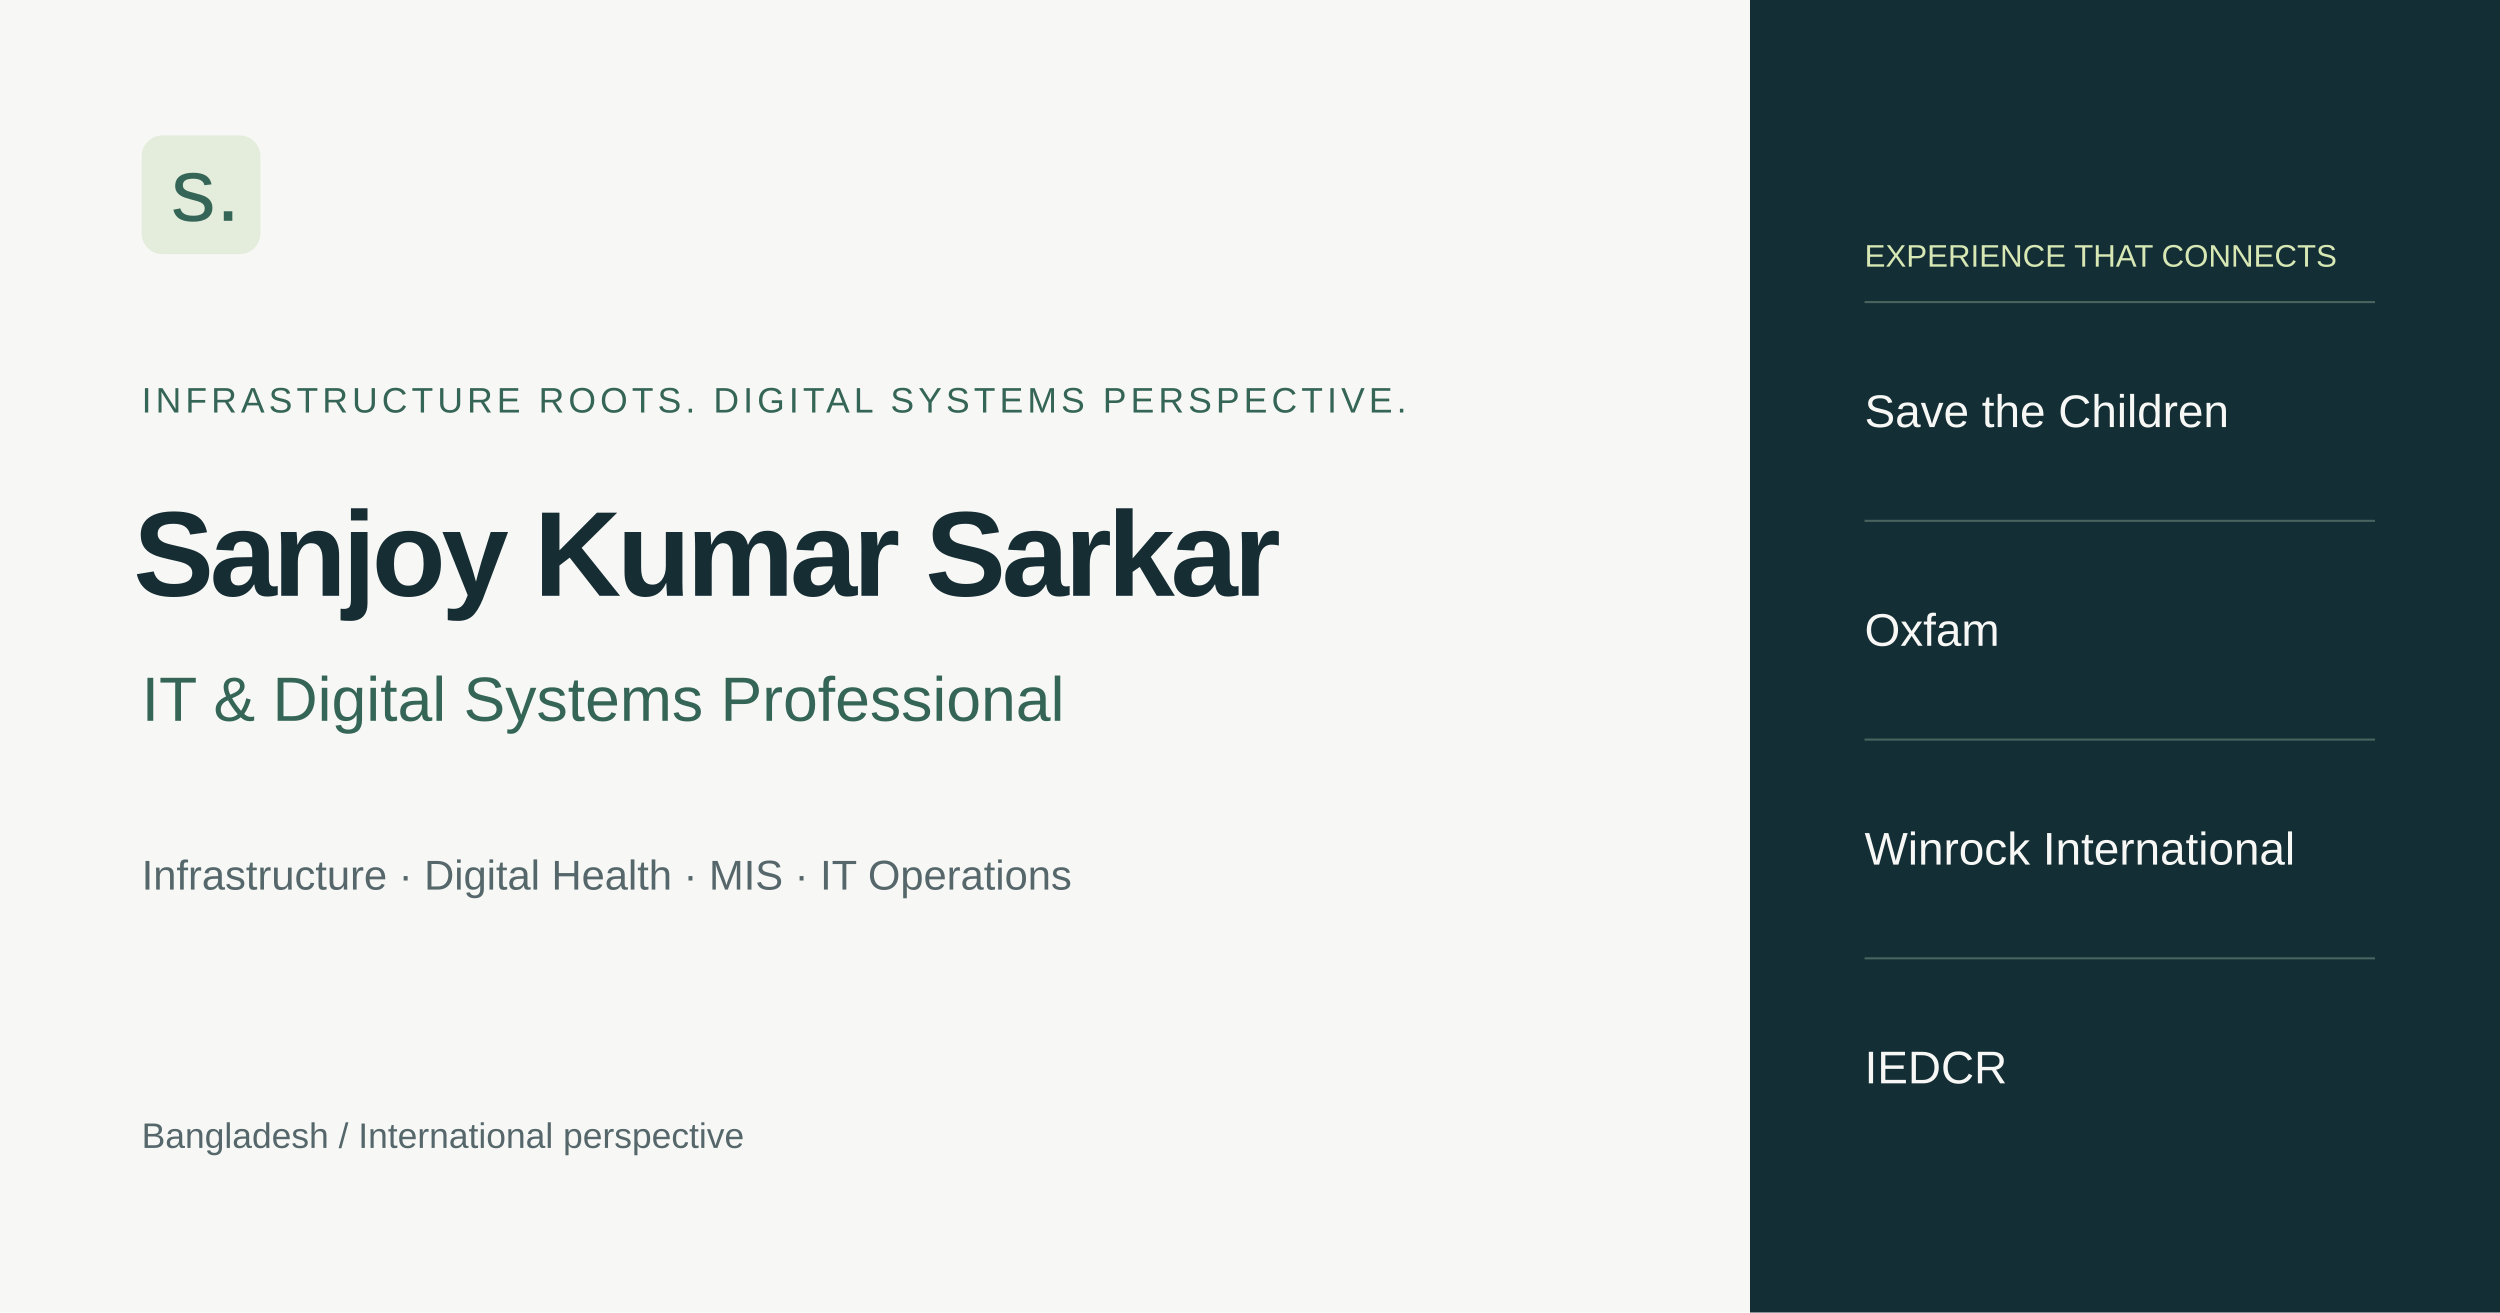
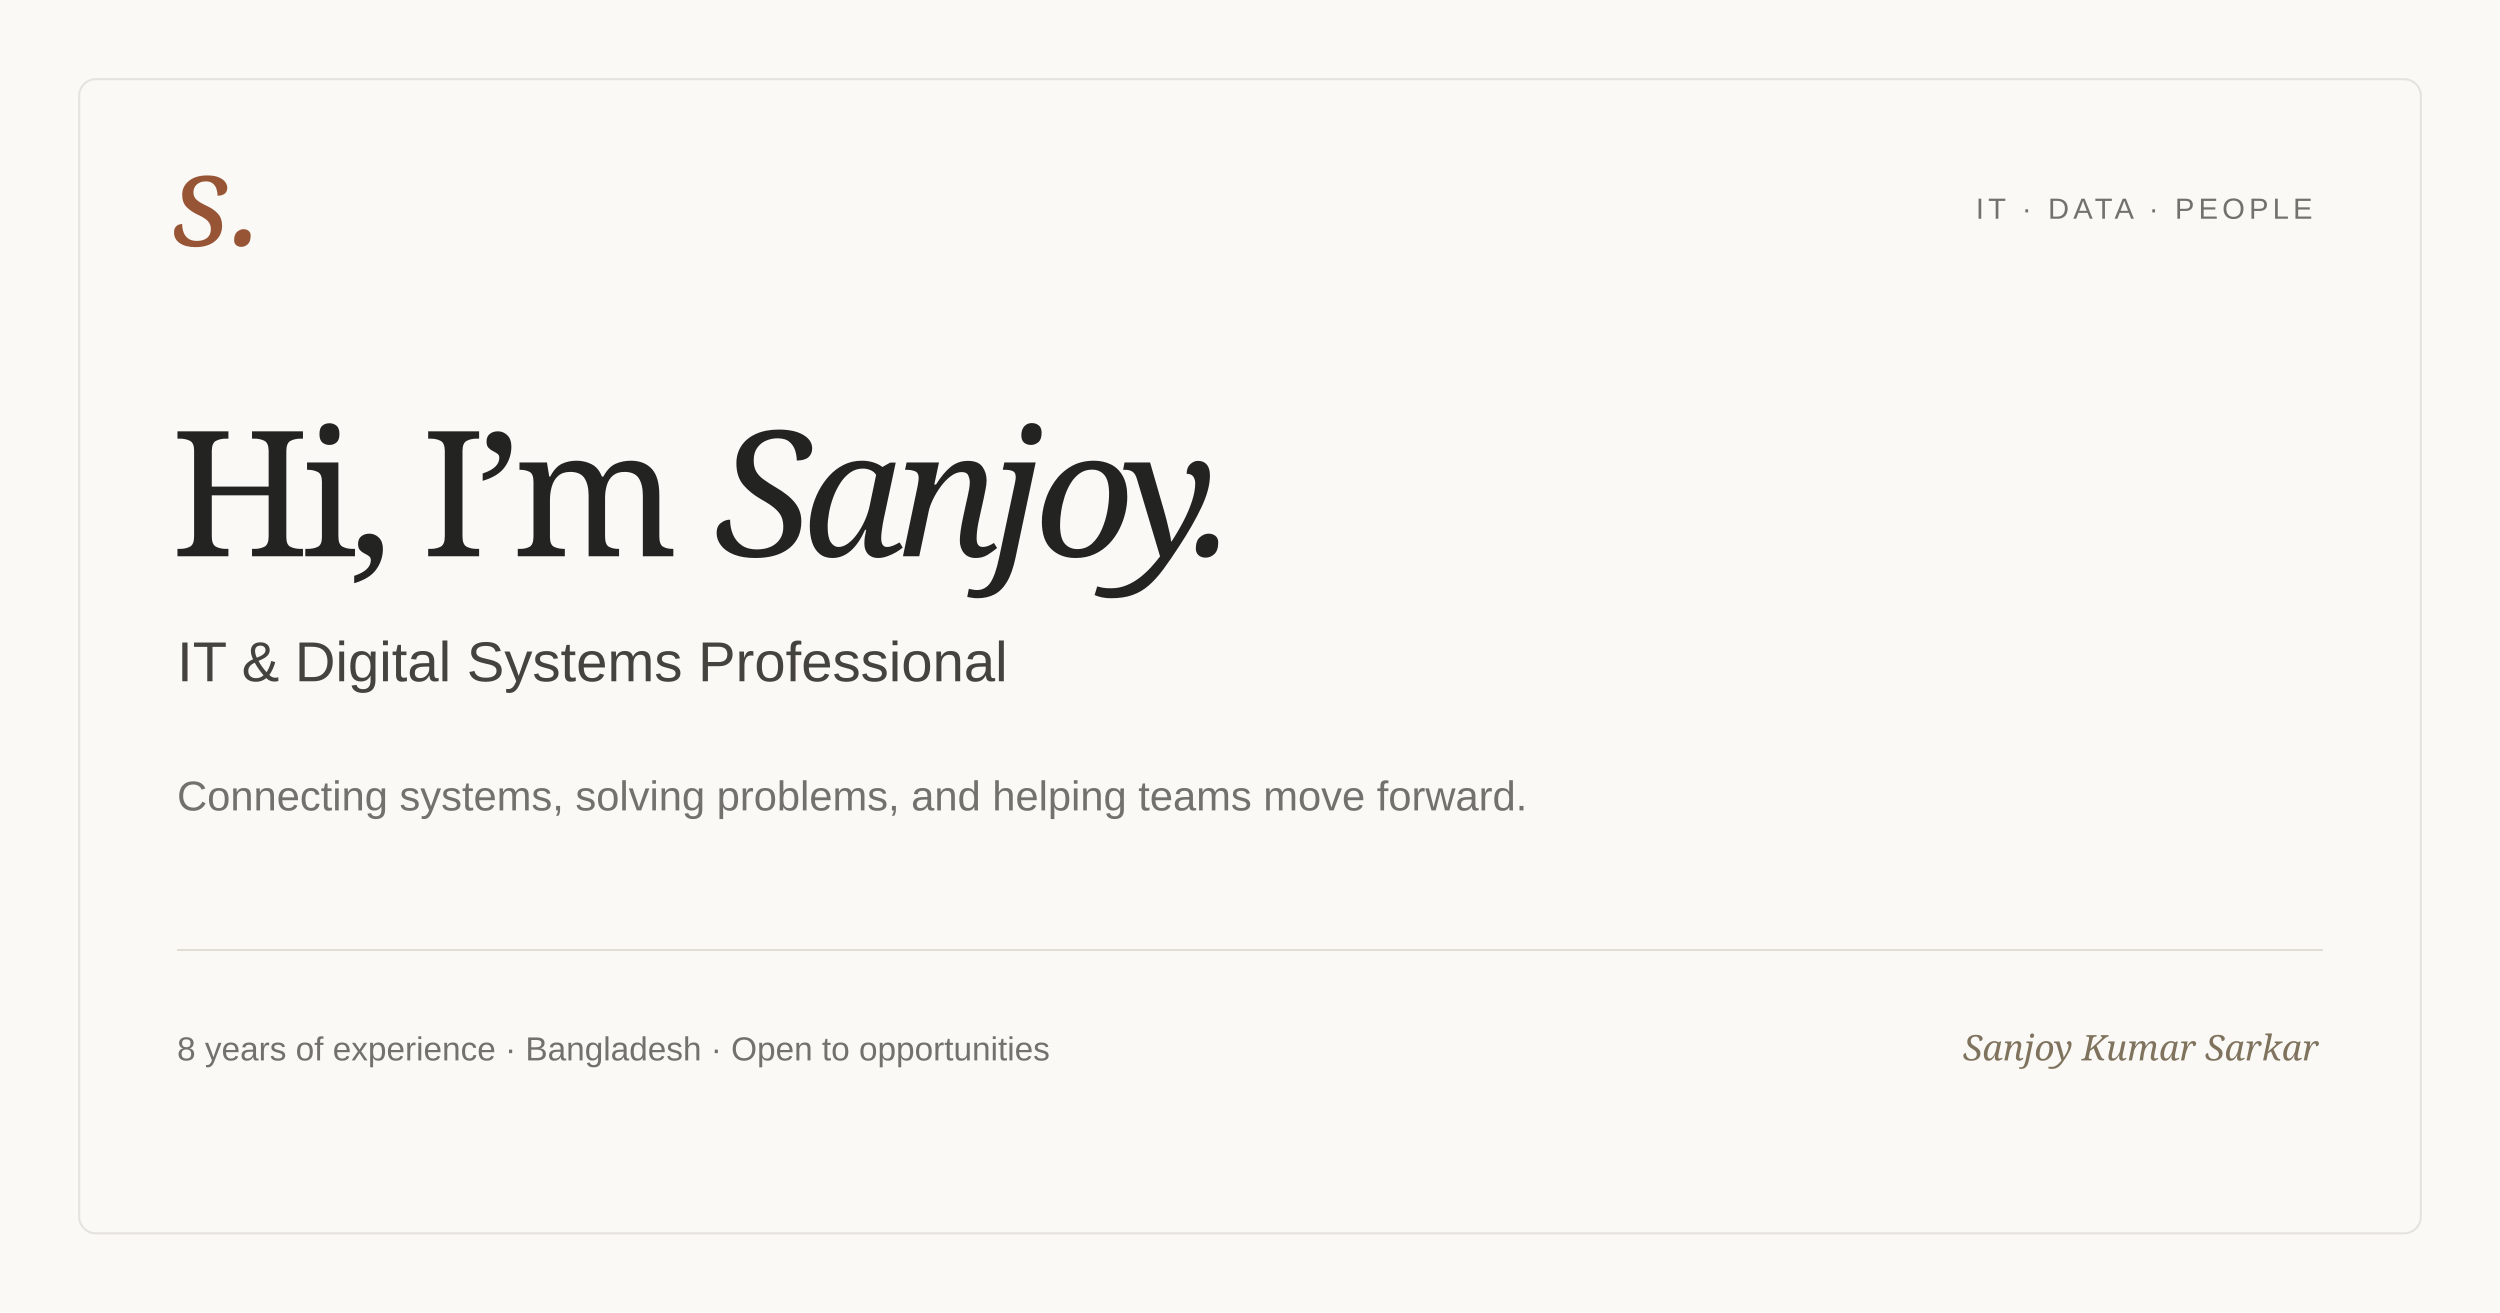
<svg xmlns="http://www.w3.org/2000/svg" width="1200" height="630" viewBox="0 0 1200 630">
-   <rect width="1200" height="630" fill="#f7f8f5" />
-   <rect x="840" width="360" height="630" fill="#142e35" />
-   <path d="M895 145h245M895 250h245M895 355h245M895 460h245" stroke="#49635e" />
-   <g font-family="Segoe UI, Arial, sans-serif">
-     <rect x="68" y="65" width="57" height="57" rx="10" fill="#e4ecdb" />
-     <text x="82" y="106" font-size="43" fill="#356556">s.</text>
-     <text x="68" y="198" font-size="17" letter-spacing="2" fill="#356556">INFRASTRUCTURE ROOTS. DIGITAL SYSTEMS PERSPECTIVE.</text>
-     <text x="64" y="286" font-size="58" font-weight="600" letter-spacing="-2" fill="#172d34">Sanjoy Kumar Sarkar</text>
-     <text x="68" y="346" font-size="30" fill="#356556">IT &amp; Digital Systems Professional</text>
-     <text x="68" y="427" font-size="20" fill="#56676b">Infrastructure · Digital Health · MIS · IT Operations</text>
-     <text x="68" y="551" font-size="17" fill="#56676b">Bangladesh / International perspective</text>
-     <text x="895" y="128" font-size="15" fill="#d7e8b4">EXPERIENCE THAT CONNECTS</text>
-     <text x="895" y="205" font-size="22" fill="#f7f8f5">Save the Children</text>
-     <text x="895" y="310" font-size="22" fill="#f7f8f5">Oxfam</text>
-     <text x="895" y="415" font-size="22" fill="#f7f8f5">Winrock International</text>
-     <text x="895" y="520" font-size="22" fill="#f7f8f5">IEDCR</text>
-   </g>
+   <rect width="1200" height="630" fill="#faf9f6" />
+   <rect x="38" y="38" width="1124" height="554" rx="8" fill="none" stroke="#e5e3dd" />
+   <text x="82" y="118" font-family="Georgia,serif" font-size="62" font-style="italic" fill="#975536">s.</text>
+   <text x="1110" y="105" font-family="Segoe UI,Arial,sans-serif" font-size="14" text-anchor="end" letter-spacing="2" fill="#72716c">IT · DATA · PEOPLE</text>
+   <text x="82" y="267" font-family="Georgia,serif" font-size="84" letter-spacing="-4" fill="#232321">Hi, I’m <tspan font-style="italic">Sanjoy.</tspan>
+   </text>
+   <text x="85" y="327" font-family="Segoe UI,Arial,sans-serif" font-size="27" fill="#45433e">IT &amp; Digital Systems Professional</text>
+   <text x="85" y="389" font-family="Segoe UI,Arial,sans-serif" font-size="20" fill="#72716c">Connecting systems, solving problems, and helping teams move forward.</text>
+   <path d="M85 456h1030" stroke="#e0ddd5" />
+   <text x="85" y="509" font-family="Segoe UI,Arial,sans-serif" font-size="16" fill="#72716c">8 years of experience · Bangladesh · Open to opportunities</text>
+   <text x="1113" y="509" font-family="Georgia,serif" font-size="17" font-style="italic" text-anchor="end" fill="#80735e">Sanjoy Kumar Sarkar</text>
</svg>
